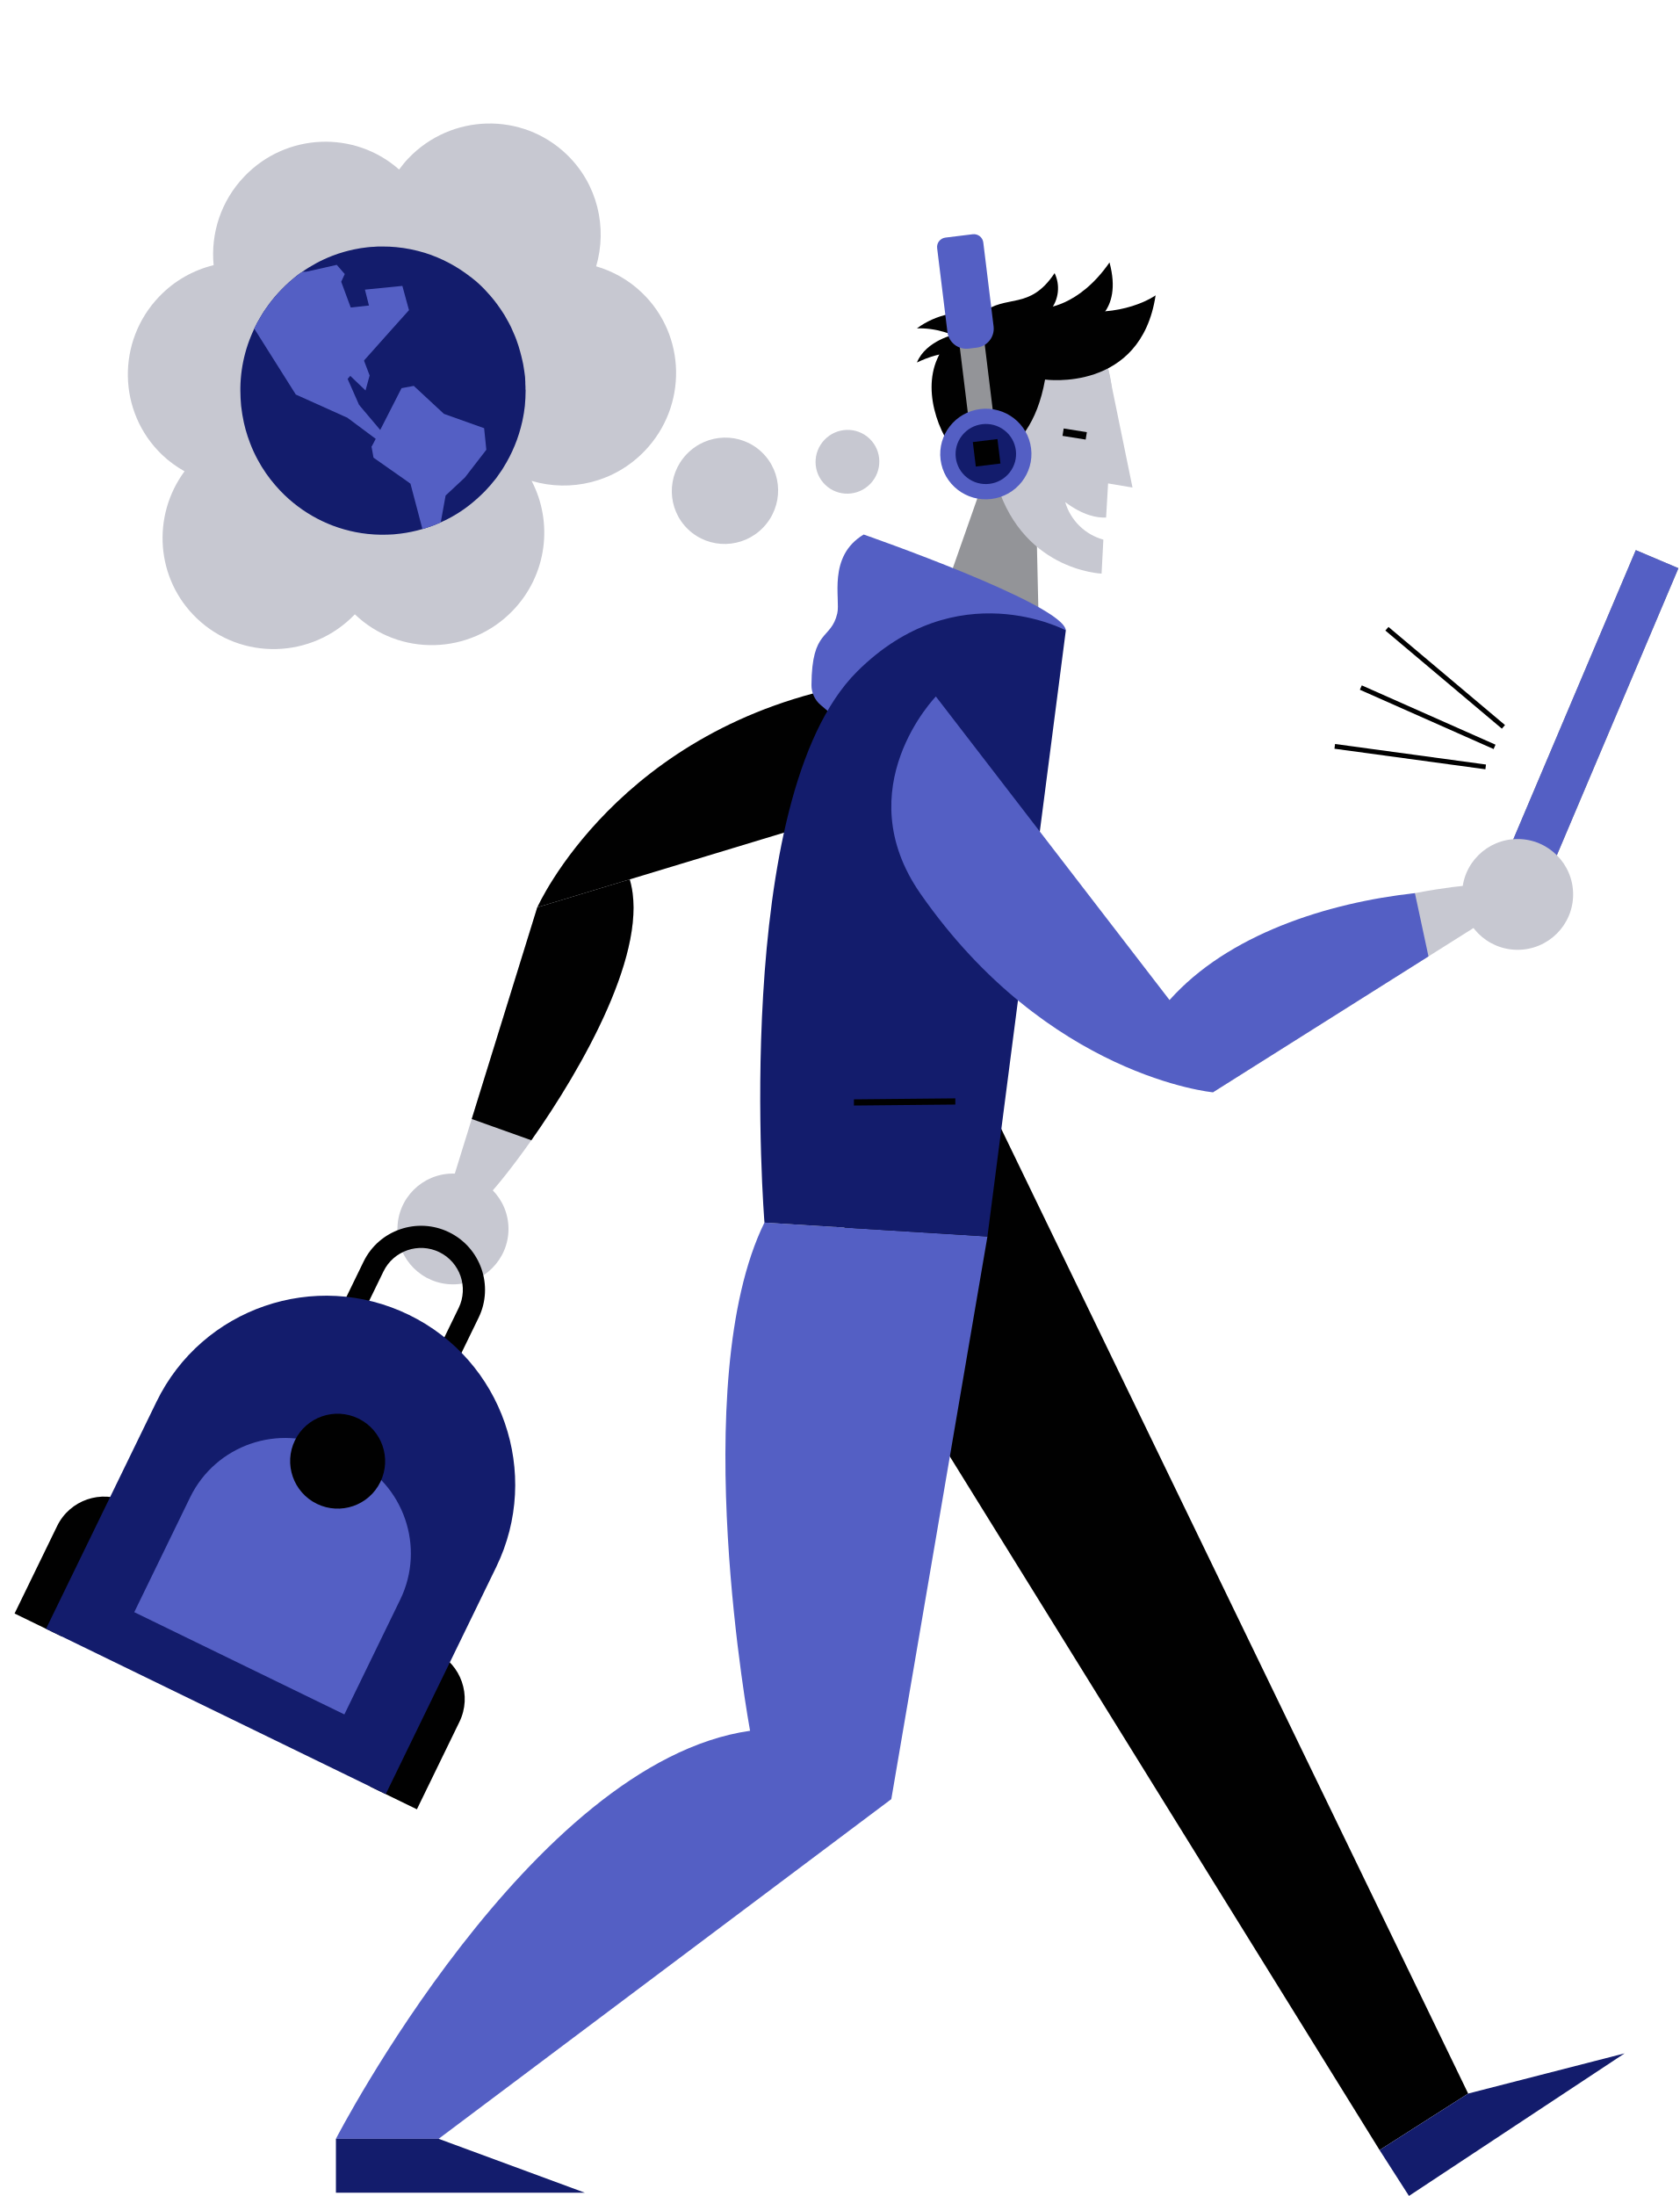
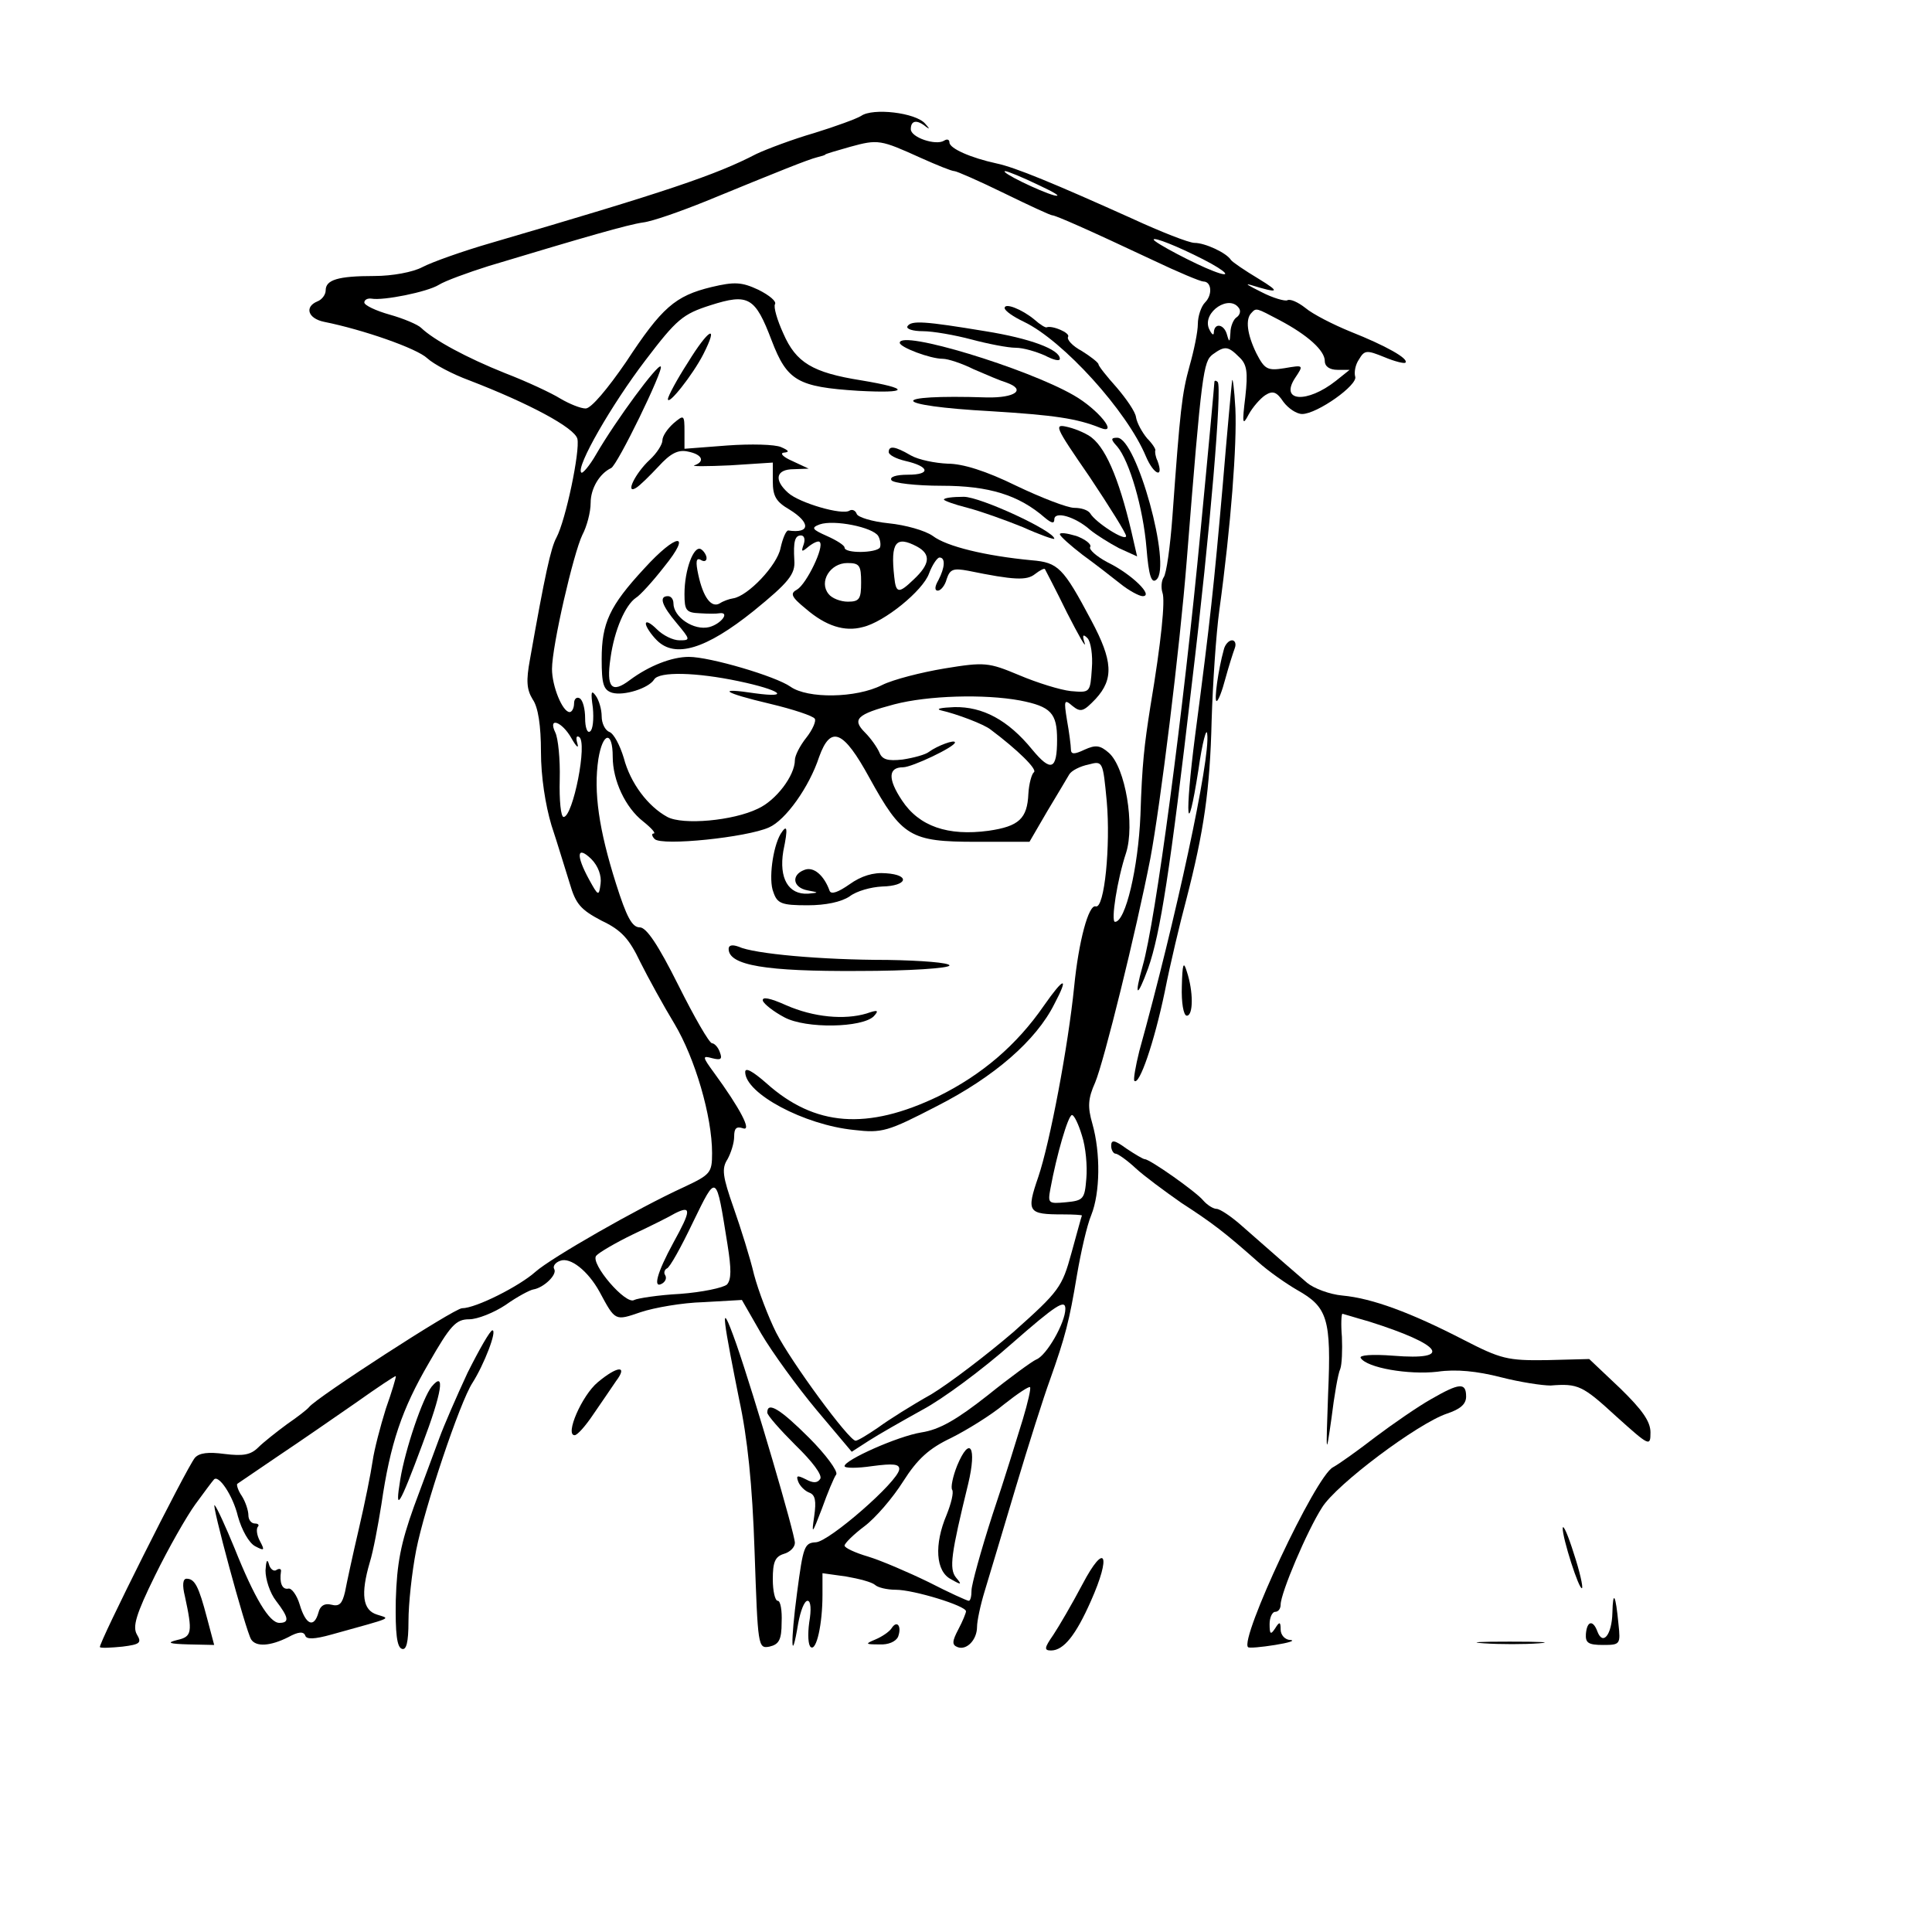
- <svg xmlns="http://www.w3.org/2000/svg" width="642" height="839" viewBox="0 0 642 839" fill="none">
-   <path d="M625.105 210.172L565.965 349.775L582.269 356.682L641.409 217.079L625.105 210.172Z" fill="#939598" />
-   <path d="M625.105 210.172L565.965 349.775L582.269 356.682L641.409 217.079L625.105 210.172Z" fill="#545FC4" />
-   <path d="M375.595 184.387L358.941 231.774L396.867 235.625L395.638 180.998L375.595 184.387Z" fill="#939498" />
-   <path d="M423.443 140.721L432.779 186.264L418.965 183.967L423.443 140.721Z" fill="#C7C8D1" />
-   <path d="M421.644 206.176C418.188 205.22 415.035 203.399 412.481 200.887C409.928 198.375 408.061 195.254 407.055 191.82C413.907 196.967 419.266 197.905 422.687 197.728C423.302 186.563 424.091 173.501 425.018 160.941C427.317 129.752 411.374 120.635 397.766 118.405C376.385 114.902 366.208 121.033 364.982 150.059C363.937 175.084 380.103 181.876 380.103 181.876C389.333 218.053 420.96 219.155 420.96 219.155L421.644 206.176Z" fill="#C7C8D1" />
-   <path d="M399.363 145.009C399.363 145.009 435.97 150.125 441.609 112.834C441.609 112.834 429.006 122.045 407.428 118.209C384.712 114.18 366.764 117.51 358.133 137.167C352.225 150.621 359.456 168.792 369.223 177.66C369.223 177.66 393.407 178.795 399.363 145.009Z" fill="#010101" />
-   <path d="M378.99 186.728C384.801 186.728 389.511 182.029 389.511 176.232C389.511 170.436 384.801 165.736 378.99 165.736C373.179 165.736 368.468 170.436 368.468 176.232C368.468 182.029 373.179 186.728 378.99 186.728Z" fill="#C7C8D1" />
-   <path d="M415.337 165.12L406.482 163.701L406.027 166.528L414.882 167.946L415.337 165.12Z" fill="#010101" />
-   <path d="M398.805 117.711C398.805 117.711 412.028 117.519 423.992 100.273C429.256 119.765 416.064 124.005 416.064 124.005L398.805 117.711Z" fill="#010101" />
-   <path d="M375.996 120.107C371.594 119.119 367.031 119.085 362.614 120.006C358.198 120.928 354.031 122.784 350.396 125.449C357.352 125.271 364.19 127.279 369.94 131.189L375.996 120.107Z" fill="#010101" />
-   <path d="M365.277 127.645C365.277 127.645 353.854 129.979 350.396 138.503C350.396 138.503 360.214 133.526 365.277 135.56V127.645Z" fill="#010101" />
-   <path d="M375.105 119.706C384.713 112.134 393.367 118.824 403.012 104.35C404.092 106.61 404.518 109.126 404.24 111.614C403.963 114.103 402.995 116.465 401.445 118.433L375.105 119.706Z" fill="#010101" />
-   <path d="M172.561 449.963L185.458 457.835C195.814 448.034 251.78 373.233 240.638 335.975L205.304 346.677L173.459 449.498L172.561 449.963Z" fill="#C7C8D1" />
-   <path d="M561.049 799.858L527.193 821.447L313.328 476.352L379.429 424.686L561.049 799.858Z" fill="#010101" />
-   <path d="M527.193 821.447L538.426 838.974L620.84 784.504L561.049 799.858L527.193 821.447Z" fill="#131C6C" />
-   <path d="M173.1 490.694C184.816 490.694 194.314 481.219 194.314 469.532C194.314 457.844 184.816 448.369 173.1 448.369C161.383 448.369 151.885 457.844 151.885 469.532C151.885 481.219 161.383 490.694 173.1 490.694Z" fill="#C7C8D1" />
-   <path d="M579.947 362.88C591.664 362.88 601.162 353.405 601.162 341.717C601.162 330.029 591.664 320.555 579.947 320.555C568.231 320.555 558.732 330.029 558.732 341.717C558.732 353.405 568.231 362.88 579.947 362.88Z" fill="#C7C8D1" />
-   <path d="M398.886 288.044C398.886 288.044 376.082 252.653 327.454 261.248C236.112 277.363 205.321 346.668 205.316 346.678L398.886 288.044Z" fill="#010101" />
-   <path d="M203.052 435.651C222.476 408.074 248.582 362.512 240.64 335.975L205.307 346.677L180.265 427.521L203.052 435.651Z" fill="#010101" />
-   <path d="M377.343 472.406L340.608 687.376L167.629 817.143H128.373C128.373 817.143 202.696 673.229 286.631 661.261C286.631 661.261 262.137 528.286 292.123 467.1L377.343 472.406Z" fill="#545FC4" />
-   <path d="M128.373 817.15V837.751H223.514L167.629 817.15H128.373Z" fill="#131C6C" />
-   <path d="M330.054 204.219C316.12 212.579 321.245 228.846 319.964 234.346C317.572 244.619 310.214 240.093 310.098 261.713C310.086 263.148 310.388 264.568 310.982 265.875C311.576 267.183 312.448 268.345 313.538 269.282L316.23 271.581C322.644 285.911 406.617 245.174 406.617 245.174H401.005C401.331 243.278 407.301 240.842 407.301 240.842C406.541 230.818 330.054 204.219 330.054 204.219Z" fill="#545FC4" />
-   <path d="M377.343 472.406L292.135 467.107C292.135 467.107 279.017 304.972 327.497 256.611C365.669 218.528 407.3 240.842 407.3 240.842L377.343 472.406Z" fill="#131C6C" />
-   <path d="M567.511 352.638L563.235 338.17C548.964 338.509 467.386 351.706 439.893 390.356L463.507 417.331L566.53 352.384L567.511 352.638Z" fill="#C7C8D1" />
-   <path d="M545.883 365.404L540.704 341.231C507.266 344.9 469.22 357.01 446.938 382.082L357.639 266.104C357.639 266.104 323.587 301.042 351.781 341.494C400.539 411.451 463.499 417.329 463.511 417.329L545.883 365.404Z" fill="#545FC4" />
-   <path d="M326.316 422.379V420.009L365.075 419.637V422.007L326.316 422.379Z" fill="#010101" />
-   <path d="M48.578 573.81L23.568 625.211L5.57 616.453L21.837 583.021C26.666 573.097 38.638 568.974 48.578 573.81Z" fill="#010101" />
-   <path d="M166.328 631.104L141.318 682.504L159.316 691.261L175.583 657.829C180.412 647.905 176.269 635.94 166.328 631.104Z" fill="#010101" />
-   <path d="M173.898 521.929L166.274 518.219L175.274 499.721C179.121 491.815 175.807 482.248 167.888 478.394C159.968 474.541 150.397 477.839 146.55 485.745L137.549 504.243L129.925 500.533L138.926 482.035C144.811 469.931 159.466 464.884 171.589 470.783C183.713 476.682 188.787 491.328 182.898 503.431L173.898 521.929Z" fill="#010101" />
-   <path d="M147.407 685.468L17.59 622.303L59.801 535.55C77.214 499.764 120.39 484.892 156.239 502.335C192.087 519.777 207.033 562.928 189.62 598.716L147.409 685.469L147.407 685.468Z" fill="#131C6C" />
-   <path d="M134.25 557.172L126.659 553.478C106.584 543.71 82.404 552.037 72.652 572.078L51.308 615.944L131.598 655.011L152.942 611.145C162.695 591.104 154.325 566.94 134.25 557.172Z" fill="#545FC4" />
-   <path d="M121.098 574.556C130.115 578.944 140.975 575.203 145.355 566.202C149.734 557.201 145.975 546.347 136.958 541.96C127.941 537.572 117.081 541.313 112.701 550.314C108.322 559.315 112.081 570.169 121.098 574.556Z" fill="#010101" />
-   <path d="M375.9 128.289L366.385 129.457L370.26 161.035L379.775 159.867L375.9 128.289Z" fill="#939498" />
-   <path d="M378.836 190.642C388.391 189.47 395.193 180.828 394.029 171.341C392.865 161.854 384.175 155.113 374.621 156.285C365.066 157.458 358.264 166.099 359.428 175.587C360.592 185.074 369.282 191.815 378.836 190.642Z" fill="#545FC4" />
-   <path d="M385.829 180.524C389.764 175.525 388.879 168.312 383.852 164.412C378.825 160.513 371.56 161.404 367.626 166.403C363.691 171.403 364.576 178.616 369.603 182.516C374.629 186.415 381.894 185.524 385.829 180.524Z" fill="#131C6C" />
-   <path d="M361.288 90.776L371.714 89.497C373.705 89.253 375.516 90.658 375.759 92.635L379.693 124.696C380.183 128.687 377.321 132.322 373.302 132.815L370.22 133.193C366.201 133.687 362.546 130.851 362.056 126.86L358.122 94.799C357.879 92.822 359.297 91.021 361.288 90.776Z" fill="#545FC4" />
-   <path d="M381.172 167.743L371.757 168.898L372.904 178.247L382.319 177.092L381.172 167.743Z" fill="#010101" />
-   <path d="M70.521 180.064C67.471 178.35 64.57 176.281 61.927 173.749C44.939 157.477 44.449 130.415 60.834 113.309C66.714 107.171 73.972 103.188 81.639 101.304C80.474 89.296 84.351 76.836 93.387 67.402C109.369 50.717 135.478 49.713 152.519 64.768C153.612 63.285 154.771 61.839 156.08 60.472C172.465 43.366 199.523 42.691 216.512 58.963C228.372 70.324 232.165 86.934 227.816 101.752C234.173 103.595 240.193 106.924 245.298 111.814C262.287 128.087 262.776 155.149 246.391 172.255C234.854 184.299 218.037 188.159 203.156 183.731C211.414 199.526 209.127 219.531 196.037 233.196C179.652 250.302 152.594 250.977 135.606 234.705C119.221 251.81 92.163 252.486 75.174 236.213C59.533 221.241 57.912 197.147 70.521 180.064Z" fill="#C7C8D1" />
-   <path d="M291.664 201.516C283.876 209.647 271.016 209.968 262.941 202.233C254.866 194.499 254.634 181.638 262.422 173.507C270.21 165.376 283.069 165.055 291.144 172.79C299.219 180.525 299.452 193.386 291.664 201.516Z" fill="#C7C8D1" />
-   <path d="M332.612 184.824C327.942 189.699 320.232 189.891 315.391 185.254C310.549 180.616 310.41 172.905 315.079 168.03C319.749 163.155 327.459 162.963 332.3 167.6C337.142 172.238 337.281 179.949 332.612 184.824Z" fill="#C7C8D1" />
-   <path d="M200.86 149.126C200.86 151.139 200.743 153.151 200.567 155.105C200.508 155.519 200.45 155.993 200.391 156.407C200.379 156.478 200.373 156.55 200.356 156.626C200.315 156.97 200.262 157.319 200.215 157.71C200.039 158.835 199.805 159.959 199.57 161.084C198.163 167.419 195.7 173.339 192.358 178.667C192.182 178.963 191.947 179.318 191.771 179.614L189.66 182.633C189.549 182.781 189.432 182.929 189.309 183.077C188.066 184.688 186.717 186.203 185.321 187.665C183.269 189.737 181.099 191.691 178.754 193.467C178.343 193.763 177.933 194.059 177.464 194.414C177.347 194.533 177.229 194.592 177.053 194.71C175.67 195.675 174.233 196.575 172.755 197.404C171.354 198.191 169.911 198.919 168.428 199.577C166.657 200.37 164.839 201.068 162.975 201.666C162.84 201.708 162.699 201.755 162.564 201.797C162.189 201.915 161.814 202.028 161.432 202.134C160.055 202.537 158.653 202.886 157.234 203.176C155.827 203.472 154.419 203.709 152.954 203.886C152.168 203.981 151.417 204.076 150.643 204.135C150.438 204.153 150.233 204.171 150.022 204.182C148.79 204.242 147.559 204.301 146.328 204.301H145.565C143.847 204.277 142.147 204.177 140.47 203.993C128.238 202.685 117.197 197.268 108.741 189.145C107.51 187.961 106.337 186.718 105.223 185.416C102.643 182.456 100.356 179.141 98.48 175.648C97.365 173.576 96.369 171.444 95.548 169.254C94.258 165.88 93.261 162.387 92.674 158.775C92.633 158.58 92.598 158.379 92.569 158.178C92.399 157.177 92.293 156.141 92.147 155.105C91.971 153.151 91.853 151.198 91.853 149.244V148.119C91.93 143.525 92.575 139.068 93.73 134.823C94.322 132.627 95.055 130.489 95.905 128.417C96.034 128.098 96.169 127.778 96.31 127.458C96.58 126.819 96.861 126.18 97.16 125.552C97.899 123.971 98.732 122.426 99.652 120.946C100.121 120.177 100.59 119.348 101.118 118.578C101.693 117.726 102.285 116.885 102.907 116.068C104.32 114.191 105.839 112.409 107.463 110.728C108.454 109.692 109.492 108.704 110.559 107.744C110.911 107.448 111.321 107.093 111.673 106.797C111.743 106.744 111.814 106.685 111.878 106.631C112.101 106.448 112.312 106.27 112.494 106.087C112.67 105.968 112.846 105.791 113.022 105.672C113.373 105.376 113.725 105.14 114.077 104.844C114.429 104.607 114.781 104.311 115.191 104.074C115.22 104.05 115.256 104.033 115.291 104.009C118.879 101.463 122.767 99.368 126.907 97.763C128.472 97.159 130.073 96.621 131.709 96.165C132.853 95.845 134.008 95.561 135.186 95.312C136.887 94.957 138.587 94.661 140.347 94.484C141.109 94.424 141.812 94.306 142.575 94.306H142.809C143.044 94.306 143.278 94.247 143.513 94.247C143.865 94.247 144.158 94.188 144.451 94.188H146.328C148.028 94.188 149.728 94.247 151.429 94.424C155.24 94.779 158.876 95.549 162.394 96.615C168.786 98.628 174.649 101.765 179.809 105.791C179.868 105.791 179.868 105.85 179.927 105.85C180.63 106.383 181.334 106.975 182.038 107.567C183.093 108.455 184.09 109.461 185.087 110.468C185.38 110.764 185.615 111.001 185.849 111.297C186.905 112.362 187.843 113.546 188.781 114.671C189.778 115.914 190.657 117.157 191.537 118.46C191.889 119.052 192.299 119.585 192.651 120.177C192.768 120.354 192.827 120.473 192.944 120.65C193.472 121.538 194 122.485 194.469 123.373C194.469 123.433 194.527 123.492 194.527 123.492C195.055 124.439 195.524 125.445 195.935 126.452C196.169 126.985 196.404 127.518 196.638 128.05C196.931 128.702 197.166 129.353 197.401 130.004C197.928 131.425 198.397 132.905 198.808 134.444C199.101 135.569 199.394 136.634 199.629 137.759C199.746 138.233 199.805 138.706 199.922 139.121C199.981 139.594 200.098 140.068 200.157 140.542C200.215 140.897 200.274 141.252 200.332 141.666C200.332 141.785 200.391 141.962 200.391 142.081C200.45 142.495 200.508 142.969 200.567 143.383C200.626 143.798 200.684 144.271 200.684 144.686V144.982C200.684 145.278 200.743 145.574 200.743 145.929V146.639C200.743 146.995 200.802 147.35 200.802 147.705C200.802 147.764 200.802 147.764 200.802 147.823V148.771C200.86 148.889 200.86 149.007 200.86 149.126Z" fill="#131C6C" />
-   <path d="M185.849 171.835L177.647 182.452L170.286 189.318L168.429 199.578C166.658 200.371 164.84 201.069 162.976 201.667C162.841 201.709 162.7 201.756 162.565 201.798C162.19 201.916 161.814 202.029 161.433 202.135L156.848 184.76L142.001 170.729L153.447 148.304L158.126 147.434L169.643 158.119L185.006 163.596L185.849 171.835Z" fill="#545FC4" />
-   <path d="M148.883 126.767L132.84 144.764L139.102 158.978L136.645 161.357L113.038 150.737L97.159 125.553C97.898 123.972 98.731 122.427 99.651 120.947C100.12 120.177 100.589 119.349 101.117 118.579C101.692 117.727 102.284 116.886 102.906 116.069C104.319 114.192 105.837 112.41 107.462 110.729C108.453 109.693 109.491 108.704 110.558 107.745C110.91 107.449 111.32 107.094 111.672 106.798C111.742 106.745 111.813 106.686 111.877 106.632C112.1 106.449 112.311 106.271 112.493 106.088C112.669 105.969 112.845 105.792 113.021 105.673C113.372 105.377 113.724 105.14 114.076 104.844C114.428 104.608 114.78 104.312 115.19 104.075C115.219 104.051 115.255 104.033 115.29 104.01C119.465 101.802 156.289 118.502 156.289 118.502L148.883 126.767Z" fill="#545FC4" />
-   <path d="M145.539 164.546L144.256 168.17L132.78 159.618L137.216 154.693L145.539 164.546Z" fill="#545FC4" />
-   <path d="M150.046 115.742L134.026 117.482L129.926 106.386L146.177 101.791L150.046 115.742Z" fill="#131C6C" />
-   <path d="M156.289 118.5L141.368 118.194L139.456 110.656L153.765 109.232L156.289 118.5Z" fill="#545FC4" />
-   <path d="M131.746 104.703L128.082 112.691L116.977 103.832L128.688 101.189L131.746 104.703Z" fill="#545FC4" />
-   <path d="M156.846 184.757L142.733 174.855L141.998 170.731L144.612 166.934L161.134 178.526L156.846 184.757Z" fill="#545FC4" />
-   <path d="M141.253 143.45L139.681 149.179L130.125 140.042L137.123 132.582L141.253 143.45Z" fill="#545FC4" />
-   <path d="M520.401 261.854L571.509 284.518L570.771 286.182L519.663 263.518L520.401 261.854Z" fill="#010101" />
-   <path d="M567.858 292.097L567.638 293.908L509.959 286.06L510.18 284.249L567.858 292.097Z" fill="#010101" />
-   <path d="M530.6 239.526L575.128 277.014L573.934 278.393L529.406 240.905L530.6 239.526Z" fill="#010101" />
+ <svg xmlns="http://www.w3.org/2000/svg" version="1.0" width="350pt" height="350pt" viewBox="0 0 350 350" preserveAspectRatio="xMidYMid meet">
+   <g transform="translate(0,299) scale(0.1,-0.1)" fill="#000000" stroke="none">
+     <path d="M1560 2780 c-8 -5 -46 -19 -85 -31 -38 -11 -86 -29 -105 -38 -73 -38 -162 -68 -480 -161 -52 -15 -108 -35 -125 -44 -17 -9 -54 -16 -87 -16 -66 0 -88 -7 -88 -26 0 -8 -7 -17 -15 -20 -24 -10 -17 -31 12 -37 70 -14 168 -48 187 -66 12 -11 46 -29 76 -40 109 -42 191 -86 196 -106 5 -22 -21 -147 -38 -179 -10 -18 -21 -68 -48 -221 -7 -38 -6 -54 5 -72 10 -14 15 -48 15 -95 0 -45 8 -96 19 -133 11 -33 25 -80 33 -105 11 -38 20 -48 58 -68 36 -17 50 -33 70 -75 14 -28 42 -79 62 -112 37 -62 68 -167 68 -234 0 -36 -3 -39 -52 -62 -83 -38 -240 -128 -268 -153 -29 -26 -108 -66 -133 -66 -14 0 -264 -162 -277 -179 -3 -4 -21 -18 -40 -31 -19 -14 -43 -33 -52 -42 -14 -14 -28 -16 -61 -12 -30 4 -46 2 -54 -7 -16 -20 -176 -339 -172 -343 2 -2 21 -1 41 1 32 4 35 7 26 22 -8 14 -2 36 33 107 24 49 57 107 73 129 16 22 31 42 33 44 8 12 35 -28 44 -66 7 -25 20 -48 31 -54 17 -9 18 -8 9 9 -6 11 -7 22 -4 26 3 3 1 6 -5 6 -7 0 -12 7 -12 15 0 8 -5 24 -12 35 -7 10 -10 21 -8 22 3 2 37 25 75 51 39 26 101 69 140 96 38 27 71 49 72 48 1 -1 -7 -28 -18 -59 -10 -32 -21 -74 -24 -95 -3 -21 -14 -76 -25 -123 -11 -47 -22 -98 -25 -114 -5 -21 -10 -27 -25 -23 -12 3 -20 -2 -23 -14 -8 -29 -23 -23 -34 14 -5 17 -15 31 -21 29 -11 -2 -16 11 -13 31 1 5 -3 6 -8 3 -5 -4 -12 2 -14 11 -3 10 -5 5 -6 -12 0 -16 8 -41 19 -55 23 -30 25 -40 6 -40 -18 0 -45 45 -81 135 -16 39 -32 74 -36 78 -8 10 56 -227 66 -243 9 -14 35 -12 67 4 18 10 28 11 31 3 2 -7 16 -7 48 2 115 32 106 28 82 36 -26 8 -30 37 -13 95 6 19 15 67 21 105 16 110 37 172 86 256 39 68 49 79 73 79 15 0 45 12 66 26 21 15 44 27 50 28 19 3 44 27 38 37 -3 5 2 12 11 15 18 7 50 -18 71 -56 29 -54 28 -53 75 -37 24 8 75 17 113 18 l70 4 35 -61 c20 -34 65 -96 100 -138 l64 -76 31 20 c17 11 61 36 97 56 36 19 109 73 162 120 80 70 97 81 97 63 0 -25 -34 -85 -53 -92 -7 -3 -47 -32 -88 -65 -56 -44 -87 -62 -120 -67 -43 -7 -139 -50 -139 -61 0 -4 23 -4 50 0 38 5 50 4 49 -6 -2 -22 -127 -131 -151 -132 -21 -1 -23 -8 -34 -91 -12 -90 -11 -134 2 -56 4 22 11 41 17 41 6 0 7 -16 3 -39 -3 -22 -2 -42 3 -45 10 -7 21 41 21 95 l0 39 43 -6 c23 -4 46 -10 52 -15 5 -5 22 -9 38 -9 32 0 127 -29 127 -39 0 -3 -6 -18 -14 -33 -11 -21 -12 -28 -1 -32 16 -6 35 13 35 37 0 10 6 39 14 65 8 26 33 110 56 187 23 77 51 165 62 195 28 79 35 106 49 190 7 41 18 90 26 109 16 40 17 112 2 165 -9 31 -8 46 5 75 16 38 74 273 100 406 18 96 53 377 66 541 27 341 30 359 47 372 22 16 28 15 48 -5 14 -13 16 -27 11 -72 -6 -49 -5 -53 6 -32 7 13 21 29 30 35 14 9 21 6 33 -12 9 -12 24 -22 34 -22 27 0 102 53 96 68 -2 7 0 21 7 31 10 17 14 17 46 4 19 -8 36 -12 38 -10 7 7 -36 31 -99 56 -32 13 -69 32 -82 43 -14 11 -28 17 -33 14 -4 -2 -26 4 -47 15 -22 11 -31 16 -20 13 52 -16 56 -14 15 11 -25 15 -47 30 -50 34 -8 13 -47 31 -66 31 -10 0 -61 20 -113 44 -140 63 -212 93 -246 100 -46 10 -85 27 -85 38 0 5 -4 7 -10 3 -15 -9 -60 6 -60 21 0 16 11 18 28 4 7 -5 6 -3 -2 6 -17 20 -95 29 -116 14z m108 -76 c29 -13 56 -24 61 -24 4 0 45 -18 90 -40 45 -22 84 -40 87 -40 6 0 63 -25 182 -81 46 -22 87 -39 92 -39 15 0 17 -24 3 -38 -7 -7 -13 -25 -13 -39 0 -14 -7 -48 -15 -76 -14 -51 -17 -78 -31 -272 -4 -55 -11 -105 -16 -111 -4 -6 -5 -19 -2 -28 5 -14 -2 -87 -22 -206 -11 -70 -15 -103 -18 -197 -4 -95 -27 -193 -46 -193 -8 0 4 77 20 125 16 50 -1 154 -31 181 -16 14 -24 15 -44 6 -19 -9 -25 -9 -25 1 0 6 -3 30 -7 52 -6 37 -5 39 10 26 15 -12 20 -10 42 13 33 36 31 69 -8 142 -51 96 -60 105 -108 109 -84 8 -154 25 -179 44 -14 10 -50 20 -80 23 -30 3 -56 11 -58 17 -2 6 -8 9 -13 6 -13 -9 -91 14 -111 32 -27 24 -22 43 10 43 l27 1 -30 14 c-16 7 -23 14 -15 15 11 1 9 4 -5 10 -11 5 -55 6 -97 3 l-78 -6 0 31 c0 31 -1 31 -20 15 -11 -10 -20 -23 -20 -31 0 -7 -10 -23 -23 -35 -26 -24 -45 -63 -25 -51 7 4 25 22 41 39 21 23 35 31 53 27 26 -5 32 -18 12 -25 -7 -2 22 -2 65 0 l77 5 0 -34 c0 -27 6 -37 30 -51 39 -24 38 -44 -2 -38 -4 0 -10 -14 -14 -32 -6 -31 -59 -87 -86 -91 -7 -1 -18 -5 -24 -9 -15 -9 -30 10 -39 52 -5 23 -4 31 4 27 6 -4 11 -3 11 3 0 5 -5 13 -10 16 -13 8 -30 -37 -30 -81 0 -30 3 -34 28 -35 15 -1 30 -1 35 0 20 3 4 -19 -18 -25 -28 -7 -65 18 -65 43 0 7 -4 13 -10 13 -17 0 -11 -17 16 -49 25 -30 25 -31 5 -31 -12 0 -30 9 -41 20 -11 11 -20 16 -20 10 0 -5 9 -19 20 -30 33 -33 89 -16 175 53 64 52 76 67 74 92 -2 34 1 45 12 45 6 0 8 -7 5 -16 -5 -14 -4 -15 9 -4 9 7 18 11 20 8 9 -8 -24 -76 -41 -86 -13 -7 -11 -13 16 -35 36 -31 70 -42 103 -33 39 9 109 66 120 97 6 16 15 29 19 29 11 0 10 -18 -2 -41 -7 -12 -7 -19 -1 -19 5 0 13 9 16 21 6 18 12 20 39 15 83 -17 106 -18 121 -6 9 7 17 11 18 9 1 -2 20 -38 40 -79 21 -41 35 -66 32 -55 -5 15 -3 17 5 9 6 -6 10 -31 8 -55 -3 -44 -3 -44 -38 -41 -19 2 -61 15 -94 29 -55 23 -62 24 -135 12 -42 -7 -93 -20 -113 -30 -47 -24 -135 -25 -166 -3 -27 19 -146 54 -184 54 -31 0 -72 -16 -107 -42 -33 -25 -43 -14 -35 40 7 51 27 96 46 109 7 4 30 29 51 56 52 64 23 62 -36 -3 -63 -68 -77 -99 -77 -164 0 -45 3 -56 19 -61 21 -6 66 8 76 24 9 15 77 13 153 -3 76 -16 96 -31 30 -22 -72 11 -58 1 27 -19 42 -10 78 -22 81 -27 3 -4 -4 -20 -15 -34 -12 -15 -21 -33 -21 -41 0 -28 -34 -73 -67 -88 -45 -22 -136 -30 -164 -15 -35 19 -67 61 -79 107 -7 23 -18 44 -26 47 -8 3 -14 16 -14 28 0 13 -5 30 -11 38 -8 11 -9 6 -5 -22 2 -21 0 -40 -5 -43 -5 -4 -9 7 -9 24 0 16 -4 33 -10 36 -5 3 -10 -1 -10 -9 0 -9 -4 -16 -8 -16 -13 0 -32 47 -32 78 0 42 39 210 55 243 8 15 15 41 15 58 0 26 16 53 37 63 11 4 96 179 90 184 -5 6 -81 -97 -117 -159 -12 -21 -25 -36 -27 -33 -10 10 55 123 116 203 57 75 68 84 118 100 69 22 81 15 111 -64 28 -73 47 -84 157 -91 93 -5 95 4 5 19 -88 14 -118 32 -141 85 -11 24 -18 48 -15 53 3 5 -10 16 -30 26 -30 14 -43 15 -85 5 -66 -16 -90 -37 -155 -136 -33 -48 -63 -84 -73 -84 -9 0 -29 8 -46 18 -16 10 -61 31 -100 46 -70 28 -129 60 -152 82 -6 6 -32 17 -57 24 -25 7 -46 17 -46 22 0 5 6 8 13 7 21 -4 101 12 122 25 11 7 52 22 90 34 176 53 252 75 280 79 17 2 68 20 115 39 134 55 184 75 200 79 8 2 15 4 15 5 0 1 20 7 45 14 51 14 55 13 128 -20z m213 -49 c30 -14 43 -22 29 -19 -26 7 -100 43 -89 44 4 0 31 -11 60 -25z m299 -135 c43 -22 54 -35 18 -21 -32 12 -108 52 -108 57 0 5 43 -12 90 -36z m65 -89 c3 -5 1 -12 -5 -16 -5 -3 -11 -16 -11 -28 -1 -17 -2 -18 -6 -4 -5 20 -23 23 -24 5 0 -7 -4 -4 -9 7 -12 30 38 63 55 36z m73 -21 c51 -27 82 -55 82 -74 0 -10 9 -16 23 -16 l22 0 -25 -20 c-52 -41 -102 -38 -74 5 16 24 16 24 -19 18 -31 -5 -36 -2 -51 27 -17 35 -20 62 -9 73 9 10 9 9 51 -13z m-727 -391 c4 -7 5 -17 3 -21 -7 -10 -64 -11 -64 0 0 4 -14 13 -32 21 -27 12 -29 15 -13 21 26 9 96 -5 106 -21z m70 -19 c26 -14 24 -32 -6 -60 -27 -26 -32 -25 -35 5 -7 63 3 75 41 55z m-101 -65 c0 -30 -3 -35 -24 -35 -13 0 -29 6 -35 14 -18 22 3 56 34 56 22 0 25 -4 25 -35z m288 -214 c56 -11 67 -23 67 -71 0 -55 -11 -59 -45 -18 -44 54 -90 78 -141 77 -24 -1 -35 -3 -24 -6 27 -6 78 -25 90 -35 48 -36 85 -72 78 -77 -4 -3 -9 -21 -10 -39 -2 -45 -17 -59 -72 -67 -74 -10 -126 8 -157 55 -26 39 -25 60 2 60 16 0 94 37 94 45 0 6 -32 -6 -47 -17 -6 -5 -28 -11 -48 -14 -27 -3 -37 0 -42 13 -4 9 -15 25 -26 36 -24 24 -15 33 53 51 61 16 163 19 228 7z m-813 -68 c9 -16 14 -20 11 -10 -3 10 -2 15 3 12 16 -9 -11 -145 -28 -145 -5 0 -8 30 -7 68 1 37 -3 75 -8 85 -14 29 12 20 29 -10z m75 -34 c0 -43 23 -92 55 -117 15 -12 24 -22 19 -22 -4 0 -3 -5 2 -10 13 -13 167 3 207 21 30 13 73 73 91 128 21 58 44 48 91 -38 59 -107 74 -116 193 -116 l97 0 32 55 c18 30 36 60 40 67 4 7 20 15 35 18 26 7 26 6 33 -67 7 -79 -4 -195 -20 -190 -13 4 -31 -64 -39 -145 -11 -109 -44 -283 -65 -345 -22 -64 -19 -68 45 -68 19 0 34 -1 34 -2 -1 -2 -9 -32 -19 -68 -17 -62 -22 -69 -105 -143 -49 -42 -116 -93 -149 -113 -34 -19 -77 -46 -96 -60 -19 -13 -37 -24 -41 -24 -12 0 -117 143 -144 196 -14 28 -32 75 -40 105 -7 30 -24 84 -37 121 -20 57 -22 71 -11 88 6 11 12 29 12 41 0 15 4 19 16 15 17 -6 -6 37 -52 100 -22 30 -22 32 -4 27 16 -4 19 -2 14 11 -3 9 -10 16 -14 16 -5 0 -32 47 -61 105 -37 74 -58 105 -70 105 -14 0 -24 19 -43 79 -31 98 -41 166 -32 226 8 49 26 52 26 4z m-22 -230 c-3 -23 -4 -23 -21 8 -24 44 -22 62 4 37 13 -13 19 -31 17 -45z m872 -456 c7 -21 10 -56 8 -78 -3 -37 -5 -40 -37 -43 -32 -3 -33 -2 -28 25 11 60 32 133 39 133 4 0 12 -17 18 -37z m-642 -198 c7 -44 7 -63 -1 -72 -7 -6 -45 -14 -85 -17 -39 -2 -77 -8 -83 -11 -15 -10 -80 66 -69 80 5 6 36 24 67 39 32 15 66 32 76 38 30 15 29 5 -3 -53 -30 -55 -38 -85 -20 -74 6 4 8 10 5 15 -3 4 -1 10 3 12 5 1 26 39 47 83 44 90 42 91 63 -40z m535 -316 c-9 -29 -33 -108 -55 -173 -21 -65 -38 -127 -38 -137 0 -11 -2 -19 -5 -19 -3 0 -36 15 -73 34 -37 18 -86 39 -109 46 -24 7 -43 16 -43 20 0 4 16 20 36 35 20 15 51 51 70 81 26 41 47 60 87 79 28 14 72 41 96 61 24 19 45 33 47 31 2 -2 -4 -28 -13 -58z" />
+     <path d="M1820 2432 c0 -5 16 -16 35 -25 71 -34 187 -162 221 -244 14 -33 33 -41 21 -8 -4 8 -5 17 -4 19 1 2 -5 12 -15 22 -9 11 -18 27 -20 38 -1 10 -18 34 -35 54 -18 20 -33 39 -33 42 0 3 -14 14 -30 24 -17 9 -28 21 -25 26 4 7 -29 21 -39 17 -2 -1 -12 5 -22 14 -23 19 -54 31 -54 21z" />
+     <path d="M1644 2399 c-3 -5 10 -9 28 -9 18 0 58 -7 88 -15 30 -8 66 -15 80 -15 14 0 37 -7 53 -14 15 -8 27 -11 27 -6 0 17 -54 37 -135 50 -109 18 -134 20 -141 9z" />
+     <path d="M1246 2333 c-20 -31 -36 -61 -36 -66 0 -13 45 44 64 81 29 57 10 47 -28 -15z" />
+     <path d="M1630 2369 c0 -8 55 -29 78 -29 9 0 34 -8 56 -19 23 -10 49 -21 59 -24 37 -13 16 -28 -35 -27 -183 6 -176 -15 8 -25 113 -7 155 -13 197 -30 35 -14 -4 34 -48 59 -85 49 -315 119 -315 95z" />
+     <path d="M1974 2126 c36 -54 66 -102 66 -107 0 -11 -55 24 -65 41 -4 6 -16 10 -29 10 -12 0 -59 18 -105 40 -55 27 -97 40 -124 40 -23 1 -53 7 -67 15 -29 17 -40 18 -40 6 0 -5 13 -12 30 -16 44 -10 47 -25 5 -25 -22 0 -34 -4 -30 -10 3 -5 44 -10 91 -10 86 0 140 -17 187 -58 12 -10 17 -11 17 -3 0 16 38 5 65 -19 11 -9 35 -24 52 -33 l33 -15 -6 26 c-23 104 -48 167 -76 189 -7 6 -26 15 -42 19 -28 7 -26 3 38 -90z" />
+     <path d="M2024 2181 c22 -26 47 -111 53 -184 4 -50 9 -65 18 -57 28 24 -36 257 -71 257 -12 0 -12 -3 0 -16z" />
+     <path d="M1710 2085 c0 -2 19 -9 43 -15 23 -6 68 -22 100 -35 31 -14 57 -23 57 -21 0 14 -134 76 -164 76 -20 0 -36 -2 -36 -5z" />
+     <path d="M1920 2022 c1 -4 19 -20 41 -37 22 -16 53 -40 68 -52 16 -13 35 -23 41 -23 21 0 -20 40 -63 61 -21 11 -35 24 -32 28 3 5 -9 14 -25 20 -17 5 -30 7 -30 3z" />
+     <path d="M1414 1479 c-14 -24 -22 -83 -13 -105 7 -21 15 -24 62 -24 33 0 61 6 76 16 13 10 39 17 59 18 46 1 52 21 7 24 -23 2 -45 -5 -66 -20 -20 -14 -33 -19 -36 -12 -10 28 -29 45 -46 38 -24 -9 -21 -32 6 -37 21 -4 21 -4 1 -6 -36 -2 -53 28 -45 77 9 43 7 50 -5 31z" />
+     <path d="M1320 1271 c0 -30 68 -41 235 -40 92 0 165 5 165 10 0 5 -51 9 -112 10 -120 0 -242 11 -270 24 -11 4 -18 3 -18 -4z" />
+     <path d="M1891 1168 c-49 -71 -112 -125 -191 -164 -129 -62 -224 -55 -312 24 -24 21 -38 29 -38 20 0 -39 107 -96 197 -105 51 -6 61 -3 150 43 104 53 180 119 213 185 27 51 18 50 -19 -3z" />
+     <path d="M1382 1177 c2 -6 20 -20 39 -30 39 -21 141 -19 162 2 10 11 7 12 -13 5 -40 -12 -96 -7 -146 15 -29 13 -44 16 -42 8z" />
+     <path d="M1734 335 c-8 -20 -12 -40 -9 -44 3 -5 -2 -25 -10 -45 -23 -54 -20 -103 8 -117 19 -11 20 -10 9 3 -13 16 -9 43 22 170 16 67 3 88 -20 33z" />
+     <path d="M2232 2300 c-1 -8 -9 -94 -17 -190 -16 -182 -22 -240 -50 -453 -19 -148 -15 -196 6 -62 7 50 15 79 16 65 6 -44 -57 -336 -123 -574 -7 -28 -11 -52 -9 -54 9 -9 36 70 55 161 10 51 28 126 39 167 32 124 43 199 46 325 2 66 8 156 14 200 21 153 32 300 29 365 -2 36 -5 58 -6 50z" />
+     <path d="M2200 2298 c0 -3 -11 -124 -25 -269 -31 -328 -82 -710 -105 -789 -16 -57 -10 -59 10 -4 22 62 40 178 79 514 34 283 55 539 47 548 -3 3 -6 3 -6 0z" />
+     <path d="M2217 1813 c-10 -36 -18 -93 -13 -93 3 0 10 18 16 41 6 22 14 47 17 55 3 8 0 14 -5 14 -6 0 -13 -8 -15 -17z" />
+     <path d="M2141 1203 c-1 -29 3 -53 9 -53 12 0 12 44 0 80 -6 20 -8 14 -9 -27z" />
+     <path d="M2013 914 c0 -7 4 -14 8 -14 4 0 21 -12 36 -26 15 -14 53 -42 83 -63 57 -37 78 -53 139 -107 20 -18 52 -40 71 -51 55 -31 62 -52 56 -188 -4 -112 -4 -115 6 -45 5 41 12 82 16 90 3 8 4 34 3 58 -2 23 -1 42 1 42 1 0 23 -7 48 -14 133 -42 154 -71 44 -62 -39 3 -62 1 -59 -4 11 -18 87 -31 139 -25 34 5 72 1 115 -10 35 -9 75 -15 90 -15 50 4 58 0 119 -56 60 -54 62 -55 62 -29 0 20 -15 41 -55 80 l-56 53 -77 -2 c-71 -1 -83 2 -151 37 -95 49 -165 75 -219 80 -23 2 -52 13 -64 23 -22 19 -50 43 -118 103 -19 17 -40 31 -46 31 -6 0 -17 7 -24 15 -13 16 -97 75 -106 75 -3 0 -18 9 -33 19 -22 16 -28 17 -28 5z" />
+     <path d="M1314 590 c2 -19 14 -80 25 -135 15 -69 24 -154 28 -276 6 -172 6 -176 27 -172 17 4 22 12 22 44 1 21 -2 39 -7 39 -5 0 -9 18 -9 39 0 31 4 41 20 46 11 3 20 12 20 20 0 16 -73 265 -106 360 -17 48 -23 59 -20 35z" />
+     <path d="M847 503 c-20 -43 -43 -96 -51 -118 -8 -22 -29 -78 -46 -124 -24 -67 -31 -103 -33 -170 -1 -60 2 -85 11 -88 8 -3 12 11 12 50 0 31 6 88 14 129 15 76 79 268 102 303 21 33 45 95 36 95 -4 0 -24 -35 -45 -77z" />
+     <path d="M1083 486 c-29 -24 -60 -96 -42 -96 5 0 20 17 34 38 14 20 32 47 41 60 22 29 3 28 -33 -2z" />
+     <path d="M782 478 c-16 -20 -48 -113 -57 -169 -10 -61 -2 -49 40 64 36 95 42 135 17 105z" />
+     <path d="M2592 455 c-23 -13 -68 -44 -100 -68 -31 -24 -66 -49 -77 -55 -32 -16 -170 -312 -154 -326 2 -2 24 0 49 4 25 4 37 8 28 9 -10 0 -18 9 -18 19 0 14 -2 15 -10 2 -8 -12 -10 -11 -10 8 0 12 5 22 10 22 6 0 10 6 10 13 0 21 48 134 75 176 26 42 173 152 226 170 24 8 35 17 35 31 0 26 -12 25 -64 -5z" />
+     <path d="M1390 431 c0 -5 23 -31 51 -59 30 -29 49 -54 45 -61 -5 -8 -13 -8 -26 -1 -16 8 -18 7 -14 -4 3 -8 12 -17 20 -20 11 -4 13 -15 9 -43 -5 -34 -4 -33 14 14 10 28 22 57 26 62 3 6 -19 36 -49 66 -52 52 -76 67 -76 46z" />
+     <path d="M2831 222 c-1 -17 30 -114 35 -109 2 2 -4 30 -15 63 -10 32 -19 53 -20 46z" />
+     <path d="M1961 120 c-19 -36 -43 -77 -53 -92 -16 -23 -17 -28 -4 -28 23 0 45 28 72 89 38 85 26 109 -15 31z" />
+     <path d="M335 98 c14 -65 13 -73 -14 -79 -20 -5 -15 -7 21 -8 l46 -1 -13 49 c-15 57 -22 71 -37 71 -7 0 -8 -12 -3 -32z" />
+     <path d="M2921 68 c-1 -39 -17 -60 -27 -34 -8 22 -19 20 -21 -4 -1 -16 4 -20 31 -20 31 0 32 1 28 38 -5 53 -10 63 -11 20z" />
+     <path d="M1615 40 c-4 -6 -17 -15 -29 -20 -19 -8 -19 -9 7 -9 16 -1 30 5 34 14 7 19 -2 31 -12 15z" />
+     <path d="M2688 13 c29 -2 74 -2 100 0 26 2 2 3 -53 3 -55 0 -76 -1 -47 -3z" />
+   </g>
</svg>
